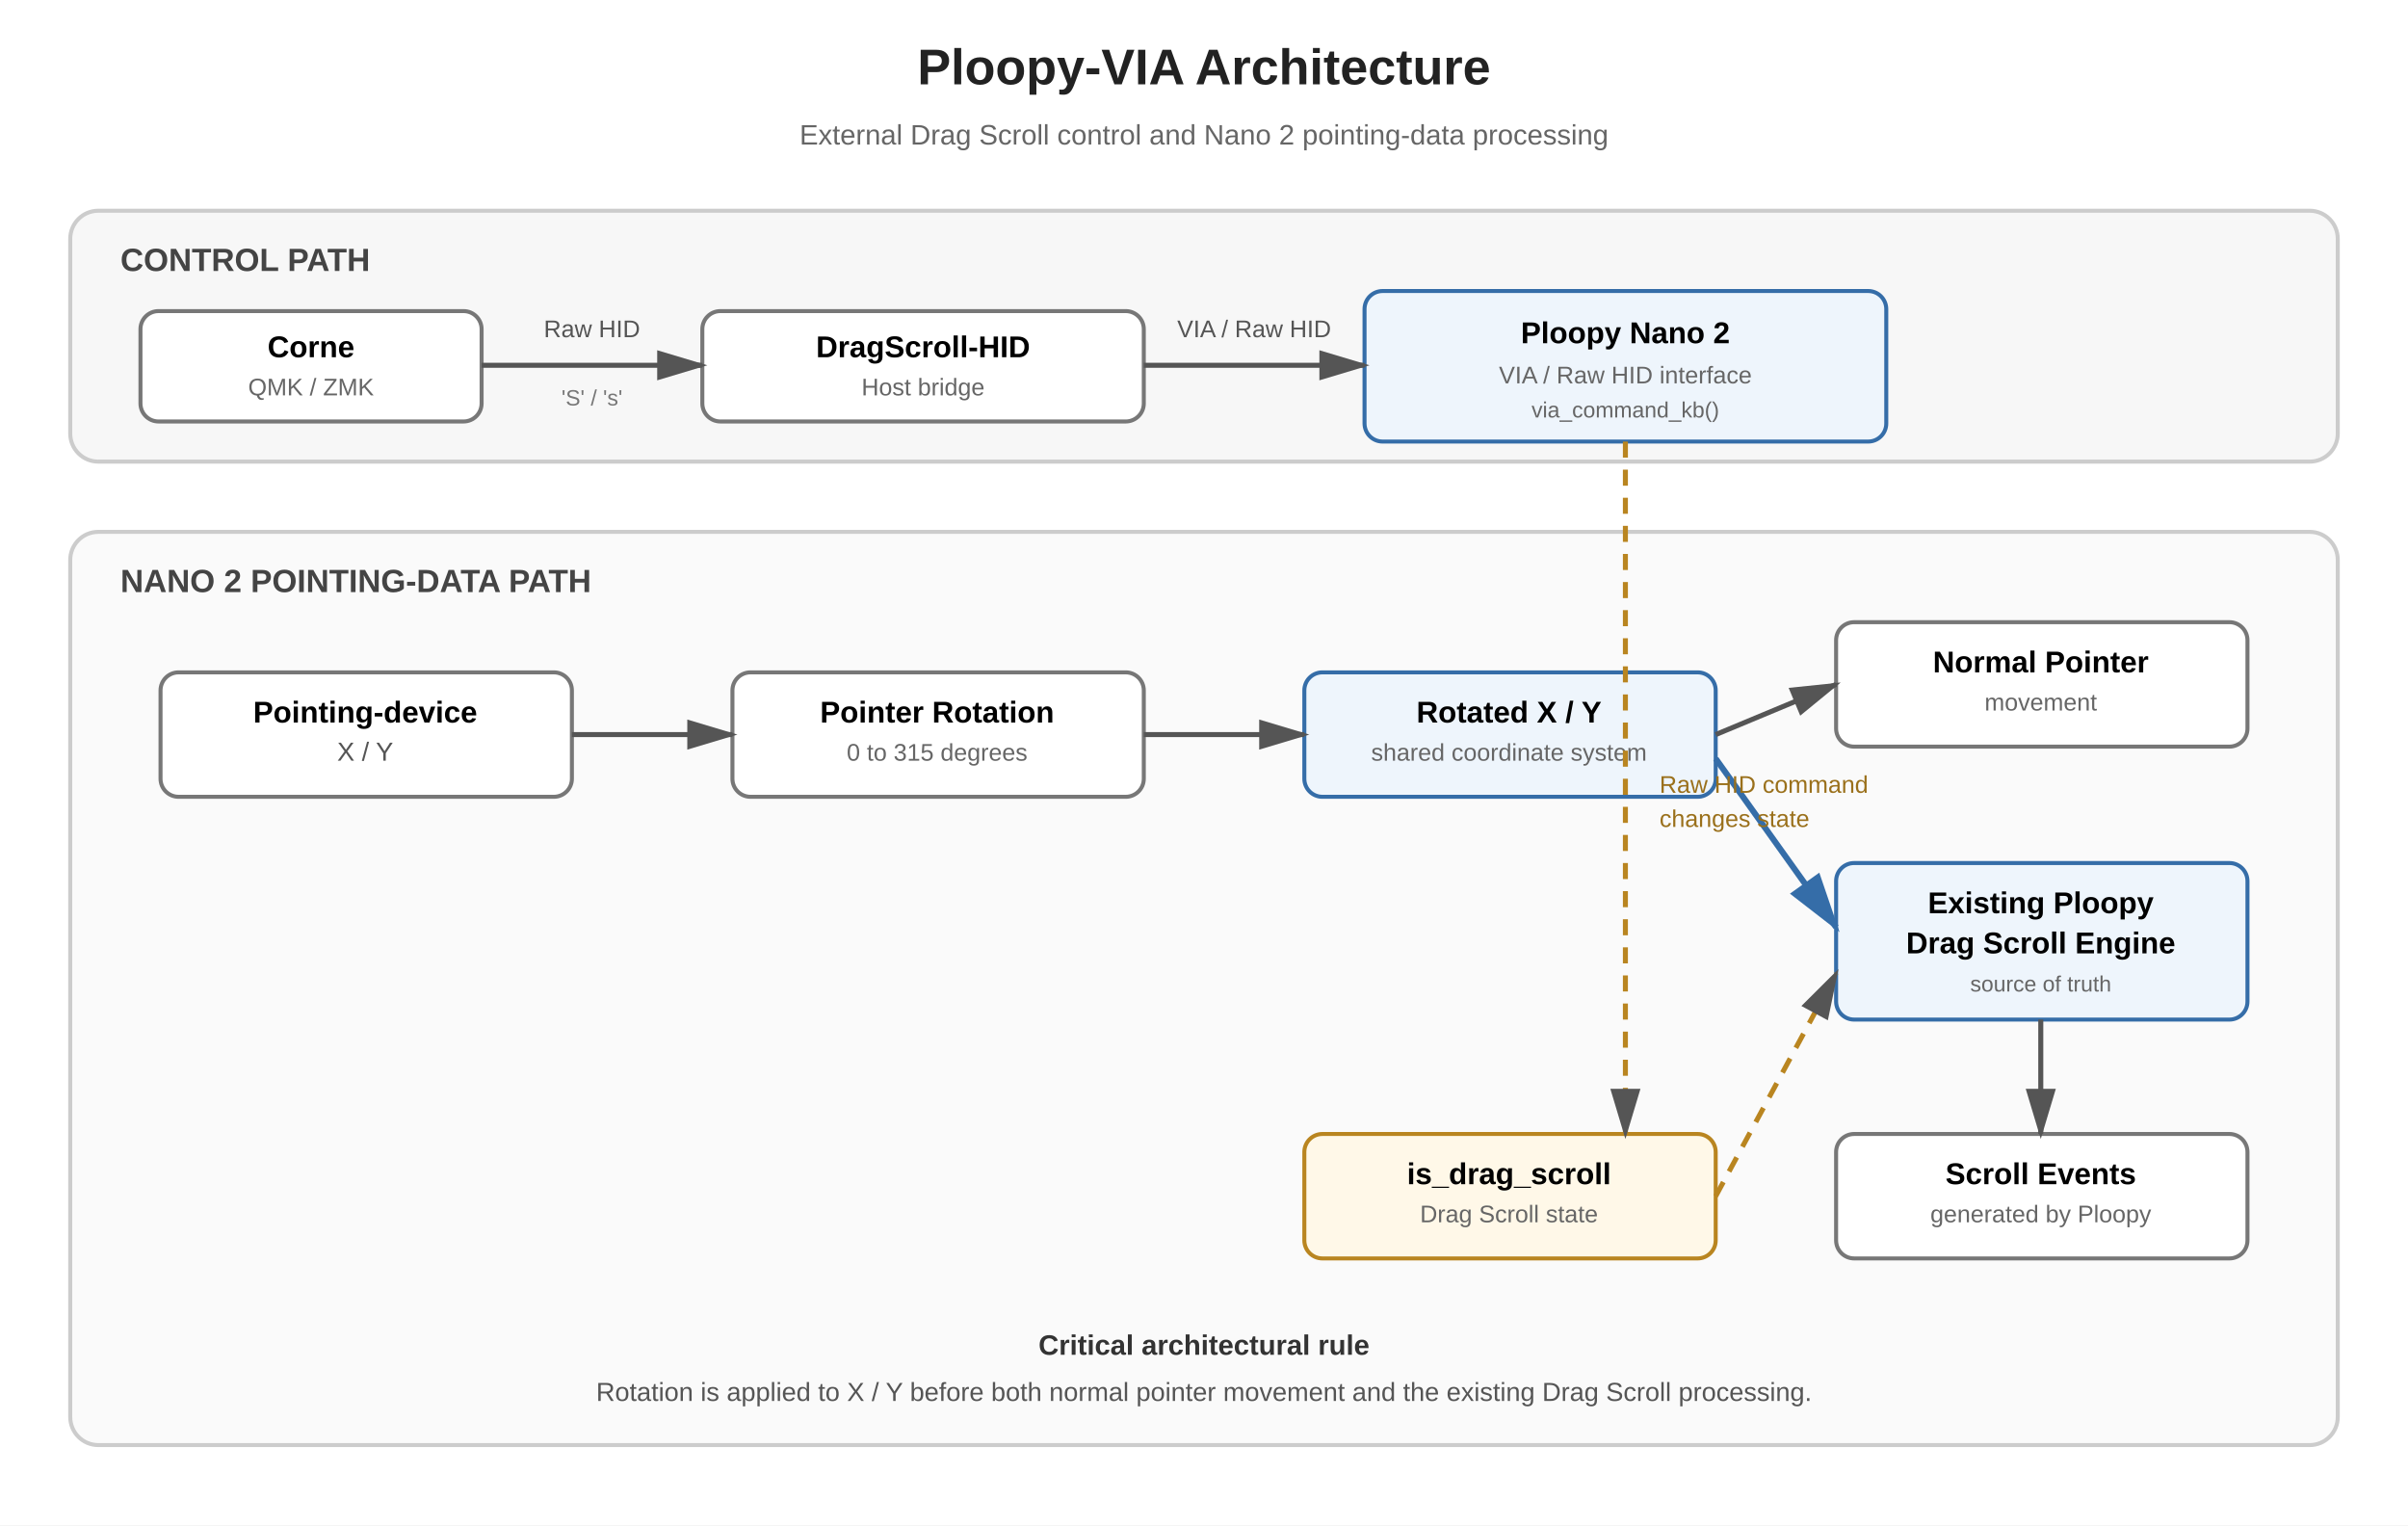
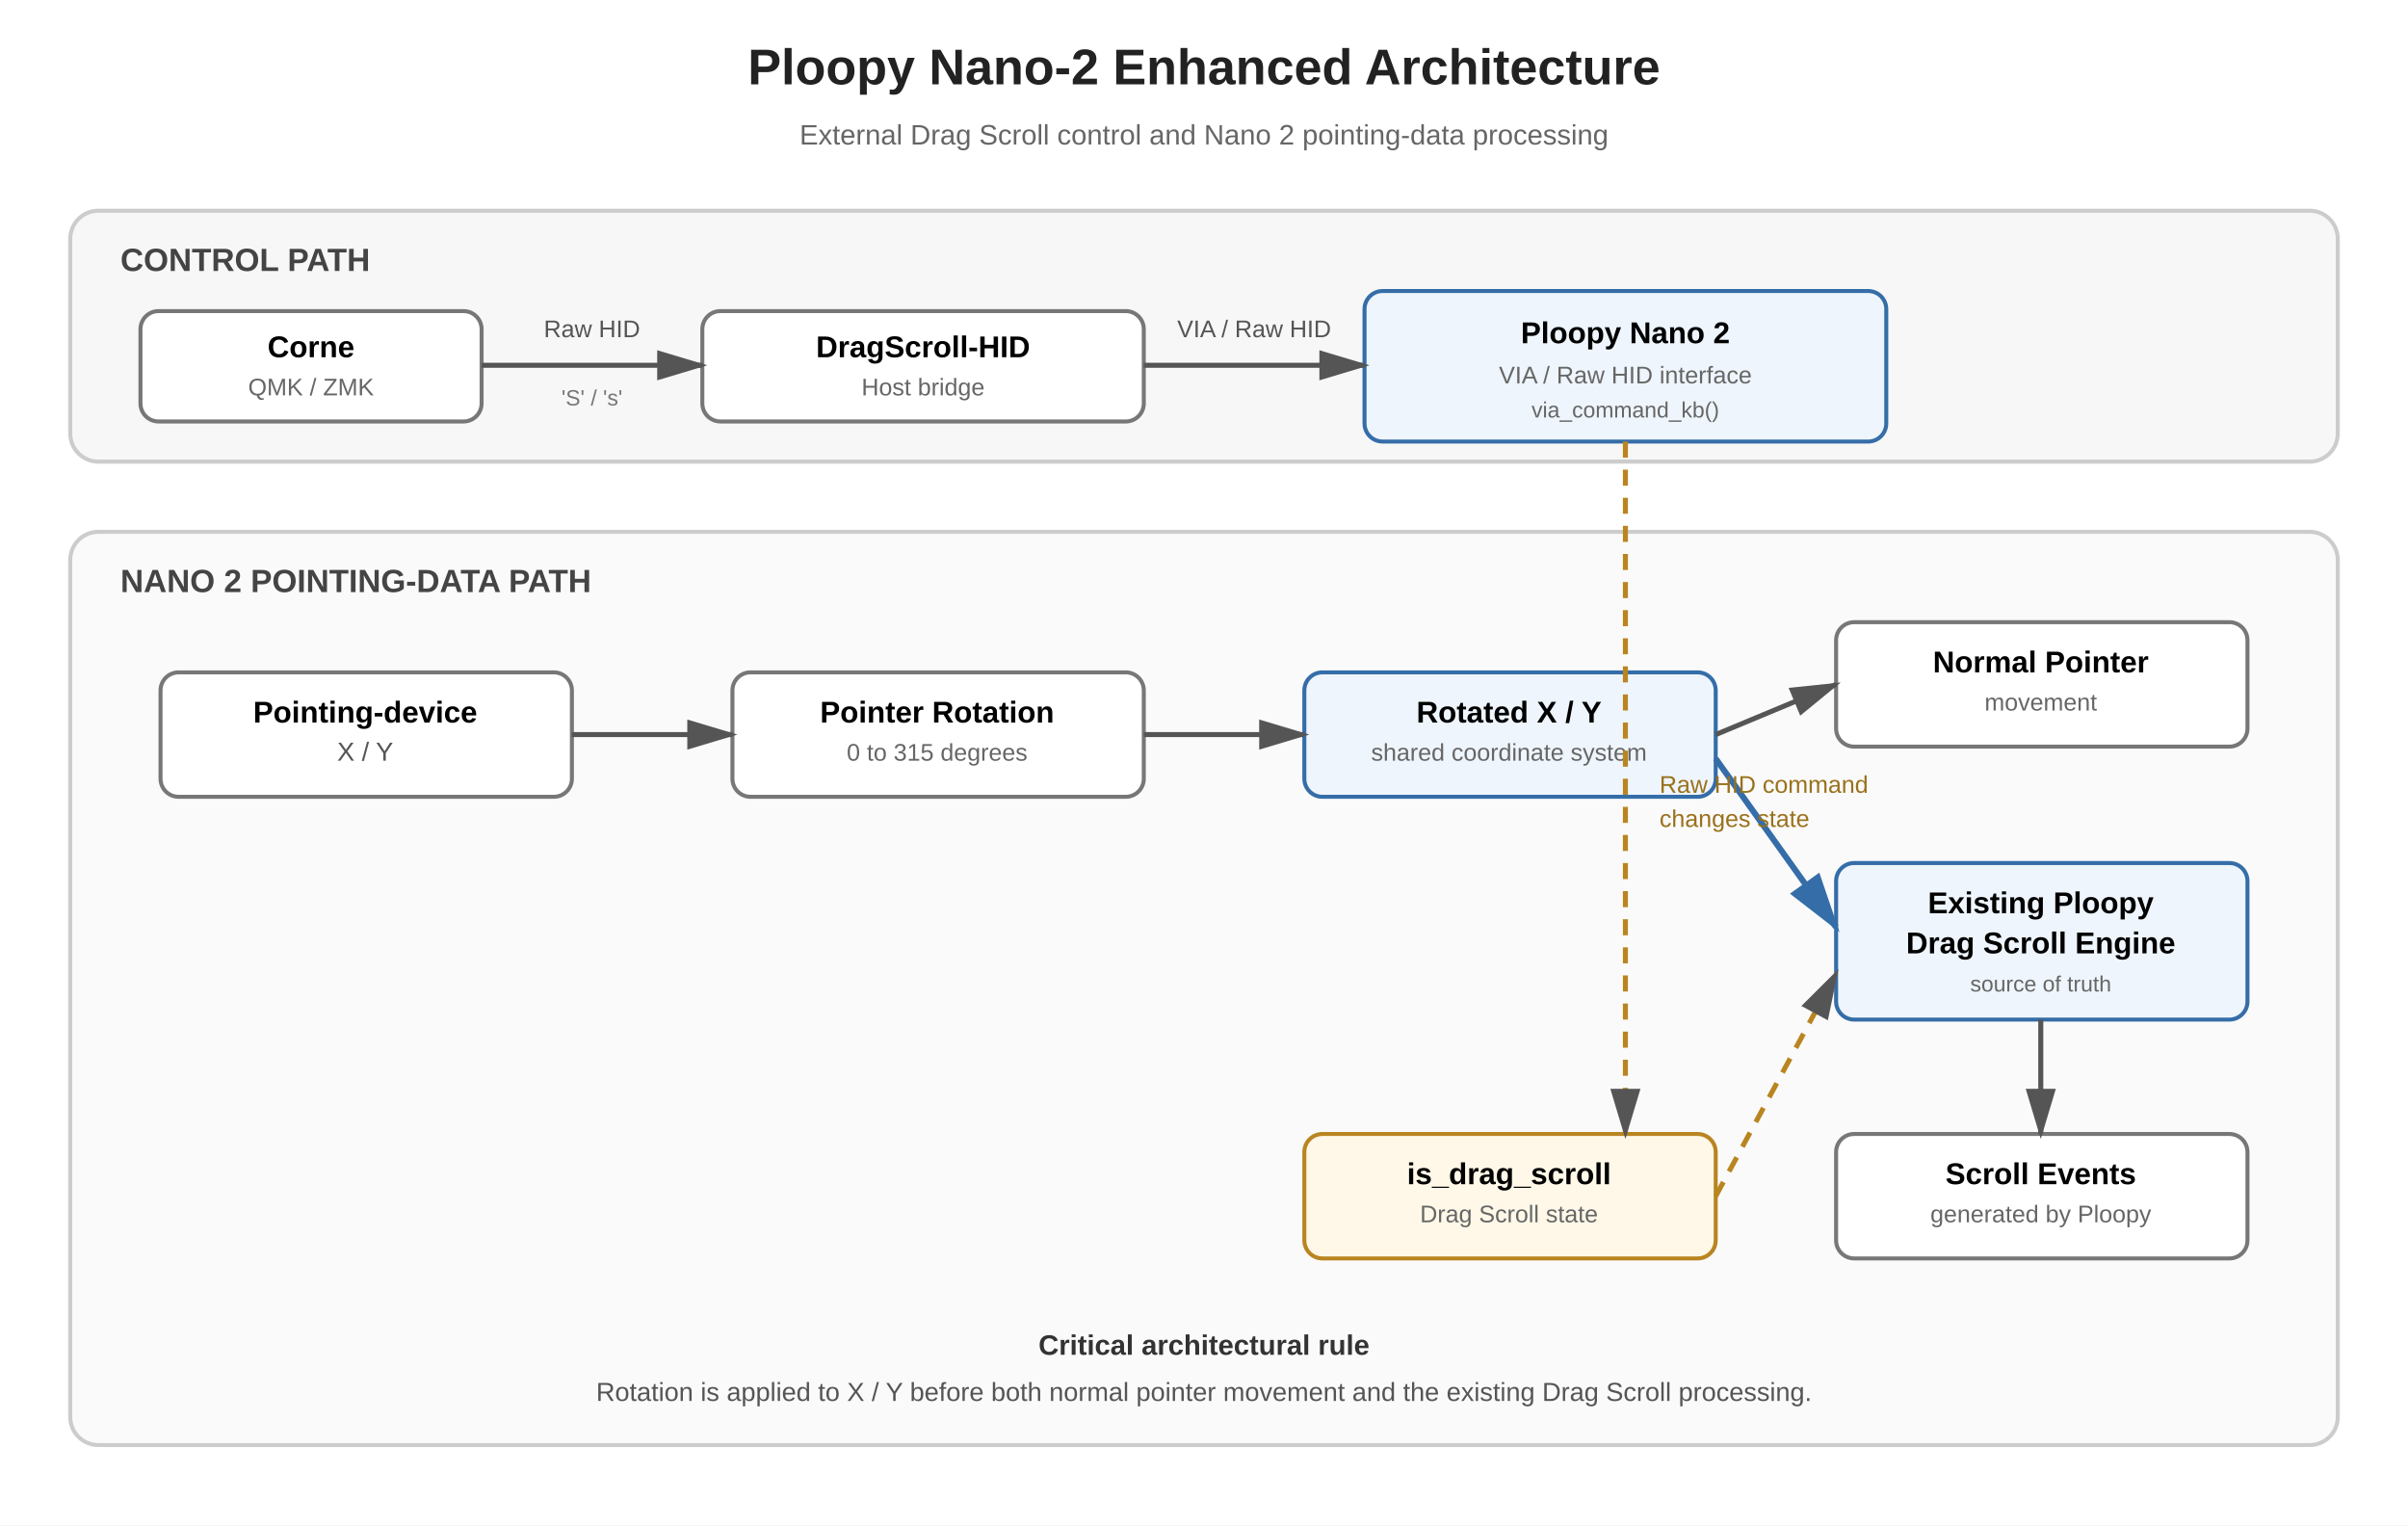
<svg xmlns="http://www.w3.org/2000/svg" width="1200" height="760" viewBox="0 0 1200 760">
  <defs>
    <marker id="arrow" markerWidth="10" markerHeight="10" refX="9" refY="3" orient="auto" markerUnits="strokeWidth">
      <path d="M0,0 L10,3 L0,6 Z" fill="#555" />
    </marker>
    <marker id="arrowBlue" markerWidth="10" markerHeight="10" refX="9" refY="3" orient="auto" markerUnits="strokeWidth">
      <path d="M0,0 L10,3 L0,6 Z" fill="#356da8" />
    </marker>
  </defs>
  <rect width="1200" height="760" fill="#ffffff" />
  <text x="600" y="42" text-anchor="middle" font-family="Arial, Helvetica, sans-serif" font-size="25" font-weight="bold" fill="#222">
-     Ploopy-VIA Architecture
+     Ploopy Nano-2 Enhanced Architecture
  </text>
  <text x="600" y="72" text-anchor="middle" font-family="Arial, Helvetica, sans-serif" font-size="14" fill="#666">
    External Drag Scroll control and Nano 2 pointing-data processing
  </text>
  <rect x="35" y="105" width="1130" height="125" rx="14" fill="#f7f7f7" stroke="#cccccc" stroke-width="2" />
  <text x="60" y="135" font-family="Arial, Helvetica, sans-serif" font-size="16" font-weight="bold" fill="#444">
    CONTROL PATH
  </text>
  <rect x="70" y="155" width="170" height="55" rx="9" fill="#ffffff" stroke="#777" stroke-width="2" />
  <text x="155" y="178" text-anchor="middle" font-family="Arial, Helvetica, sans-serif" font-size="15" font-weight="bold">Corne</text>
  <text x="155" y="197" text-anchor="middle" font-family="Arial, Helvetica, sans-serif" font-size="12" fill="#666">QMK / ZMK</text>
  <rect x="350" y="155" width="220" height="55" rx="9" fill="#ffffff" stroke="#777" stroke-width="2" />
  <text x="460" y="178" text-anchor="middle" font-family="Arial, Helvetica, sans-serif" font-size="15" font-weight="bold">DragScroll-HID</text>
  <text x="460" y="197" text-anchor="middle" font-family="Arial, Helvetica, sans-serif" font-size="12" fill="#666">Host bridge</text>
  <rect x="680" y="145" width="260" height="75" rx="9" fill="#eef5fc" stroke="#356da8" stroke-width="2" />
  <text x="810" y="171" text-anchor="middle" font-family="Arial, Helvetica, sans-serif" font-size="15" font-weight="bold">Ploopy Nano 2</text>
  <text x="810" y="191" text-anchor="middle" font-family="Arial, Helvetica, sans-serif" font-size="12" fill="#666">VIA / Raw HID interface</text>
  <text x="810" y="208" text-anchor="middle" font-family="Arial, Helvetica, sans-serif" font-size="11" fill="#666">via_command_kb()</text>
  <line x1="240" y1="182" x2="350" y2="182" stroke="#555" stroke-width="2.5" marker-end="url(#arrow)" />
  <text x="295" y="168" text-anchor="middle" font-family="Arial, Helvetica, sans-serif" font-size="12" fill="#555">Raw HID</text>
  <text x="295" y="202" text-anchor="middle" font-family="Arial, Helvetica, sans-serif" font-size="11" fill="#777">'S' / 's'</text>
  <line x1="570" y1="182" x2="680" y2="182" stroke="#555" stroke-width="2.5" marker-end="url(#arrow)" />
  <text x="625" y="168" text-anchor="middle" font-family="Arial, Helvetica, sans-serif" font-size="12" fill="#555">VIA / Raw HID</text>
  <rect x="35" y="265" width="1130" height="455" rx="14" fill="#fafafa" stroke="#cccccc" stroke-width="2" />
  <text x="60" y="295" font-family="Arial, Helvetica, sans-serif" font-size="16" font-weight="bold" fill="#444">
    NANO 2 POINTING-DATA PATH
  </text>
  <rect x="80" y="335" width="205" height="62" rx="9" fill="#ffffff" stroke="#777" stroke-width="2" />
  <text x="182" y="360" text-anchor="middle" font-family="Arial, Helvetica, sans-serif" font-size="15" font-weight="bold">Pointing-device</text>
  <text x="182" y="379" text-anchor="middle" font-family="Arial, Helvetica, sans-serif" font-size="13" fill="#555">X / Y</text>
  <rect x="365" y="335" width="205" height="62" rx="9" fill="#ffffff" stroke="#777" stroke-width="2" />
  <text x="467" y="360" text-anchor="middle" font-family="Arial, Helvetica, sans-serif" font-size="15" font-weight="bold">Pointer Rotation</text>
  <text x="467" y="379" text-anchor="middle" font-family="Arial, Helvetica, sans-serif" font-size="12" fill="#666">0 to 315 degrees</text>
  <rect x="650" y="335" width="205" height="62" rx="9" fill="#eef5fc" stroke="#356da8" stroke-width="2" />
  <text x="752" y="360" text-anchor="middle" font-family="Arial, Helvetica, sans-serif" font-size="15" font-weight="bold">Rotated X / Y</text>
  <text x="752" y="379" text-anchor="middle" font-family="Arial, Helvetica, sans-serif" font-size="12" fill="#666">shared coordinate system</text>
  <line x1="285" y1="366" x2="365" y2="366" stroke="#555" stroke-width="2.5" marker-end="url(#arrow)" />
  <line x1="570" y1="366" x2="650" y2="366" stroke="#555" stroke-width="2.5" marker-end="url(#arrow)" />
  <rect x="915" y="310" width="205" height="62" rx="9" fill="#ffffff" stroke="#777" stroke-width="2" />
  <text x="1017" y="335" text-anchor="middle" font-family="Arial, Helvetica, sans-serif" font-size="15" font-weight="bold">Normal Pointer</text>
  <text x="1017" y="354" text-anchor="middle" font-family="Arial, Helvetica, sans-serif" font-size="12" fill="#666">movement</text>
  <rect x="915" y="430" width="205" height="78" rx="9" fill="#eef5fc" stroke="#356da8" stroke-width="2" />
  <text x="1017" y="455" text-anchor="middle" font-family="Arial, Helvetica, sans-serif" font-size="15" font-weight="bold">Existing Ploopy</text>
  <text x="1017" y="475" text-anchor="middle" font-family="Arial, Helvetica, sans-serif" font-size="15" font-weight="bold">Drag Scroll Engine</text>
  <text x="1017" y="494" text-anchor="middle" font-family="Arial, Helvetica, sans-serif" font-size="11" fill="#666">source of truth</text>
  <line x1="855" y1="366" x2="915" y2="341" stroke="#555" stroke-width="2.5" marker-end="url(#arrow)" />
  <line x1="855" y1="378" x2="915" y2="462" stroke="#356da8" stroke-width="3" marker-end="url(#arrowBlue)" />
  <rect x="650" y="565" width="205" height="62" rx="9" fill="#fff8e8" stroke="#b98520" stroke-width="2" />
  <text x="752" y="590" text-anchor="middle" font-family="Arial, Helvetica, sans-serif" font-size="15" font-weight="bold">is_drag_scroll</text>
  <text x="752" y="609" text-anchor="middle" font-family="Arial, Helvetica, sans-serif" font-size="12" fill="#666">Drag Scroll state</text>
  <line x1="810" y1="220" x2="810" y2="565" stroke="#b98520" stroke-width="2.5" stroke-dasharray="8 6" marker-end="url(#arrow)" />
  <text x="827" y="395" font-family="Arial, Helvetica, sans-serif" font-size="12" fill="#9a701b">
    Raw HID command
  </text>
  <text x="827" y="412" font-family="Arial, Helvetica, sans-serif" font-size="12" fill="#9a701b">
    changes state
  </text>
  <line x1="855" y1="596" x2="915" y2="485" stroke="#b98520" stroke-width="2.5" stroke-dasharray="8 6" marker-end="url(#arrow)" />
  <rect x="915" y="565" width="205" height="62" rx="9" fill="#ffffff" stroke="#777" stroke-width="2" />
  <text x="1017" y="590" text-anchor="middle" font-family="Arial, Helvetica, sans-serif" font-size="15" font-weight="bold">Scroll Events</text>
  <text x="1017" y="609" text-anchor="middle" font-family="Arial, Helvetica, sans-serif" font-size="12" fill="#666">generated by Ploopy</text>
  <line x1="1017" y1="508" x2="1017" y2="565" stroke="#555" stroke-width="2.5" marker-end="url(#arrow)" />
  <text x="600" y="675" text-anchor="middle" font-family="Arial, Helvetica, sans-serif" font-size="14" font-weight="bold" fill="#333">
    Critical architectural rule
  </text>
  <text x="600" y="698" text-anchor="middle" font-family="Arial, Helvetica, sans-serif" font-size="13" fill="#555">
    Rotation is applied to X / Y before both normal pointer movement and the existing Drag Scroll processing.
  </text>
</svg>
